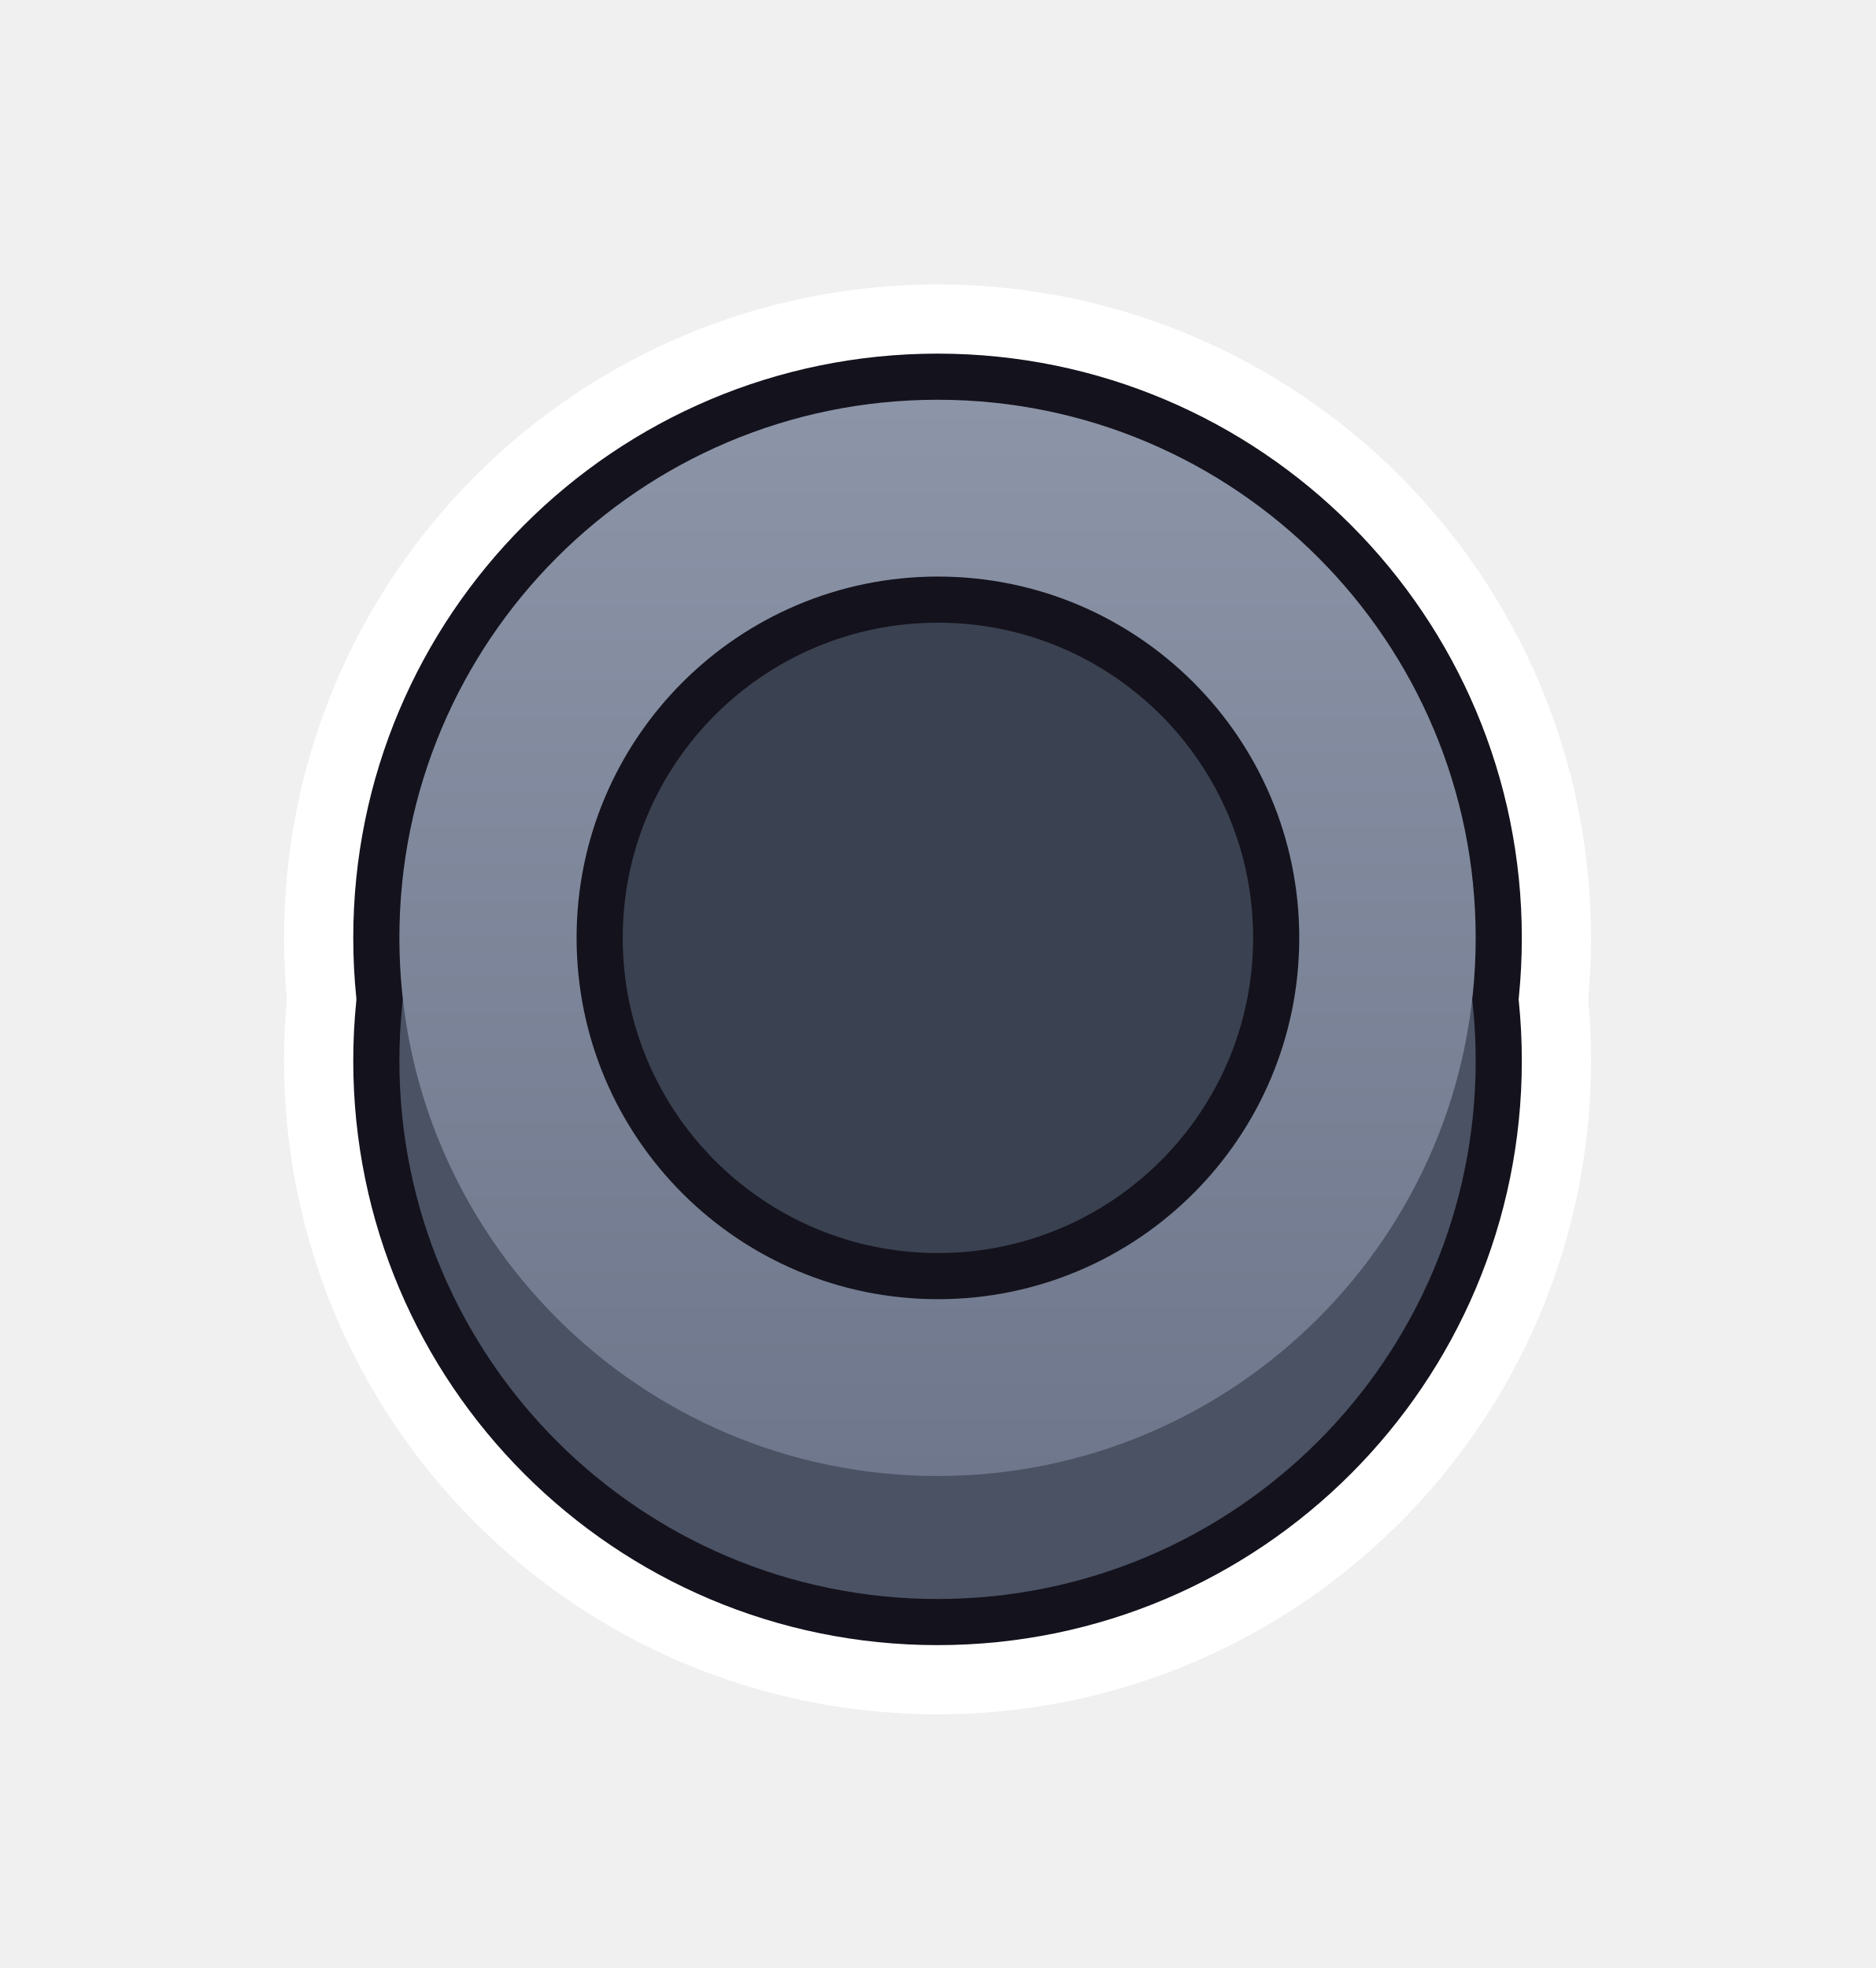
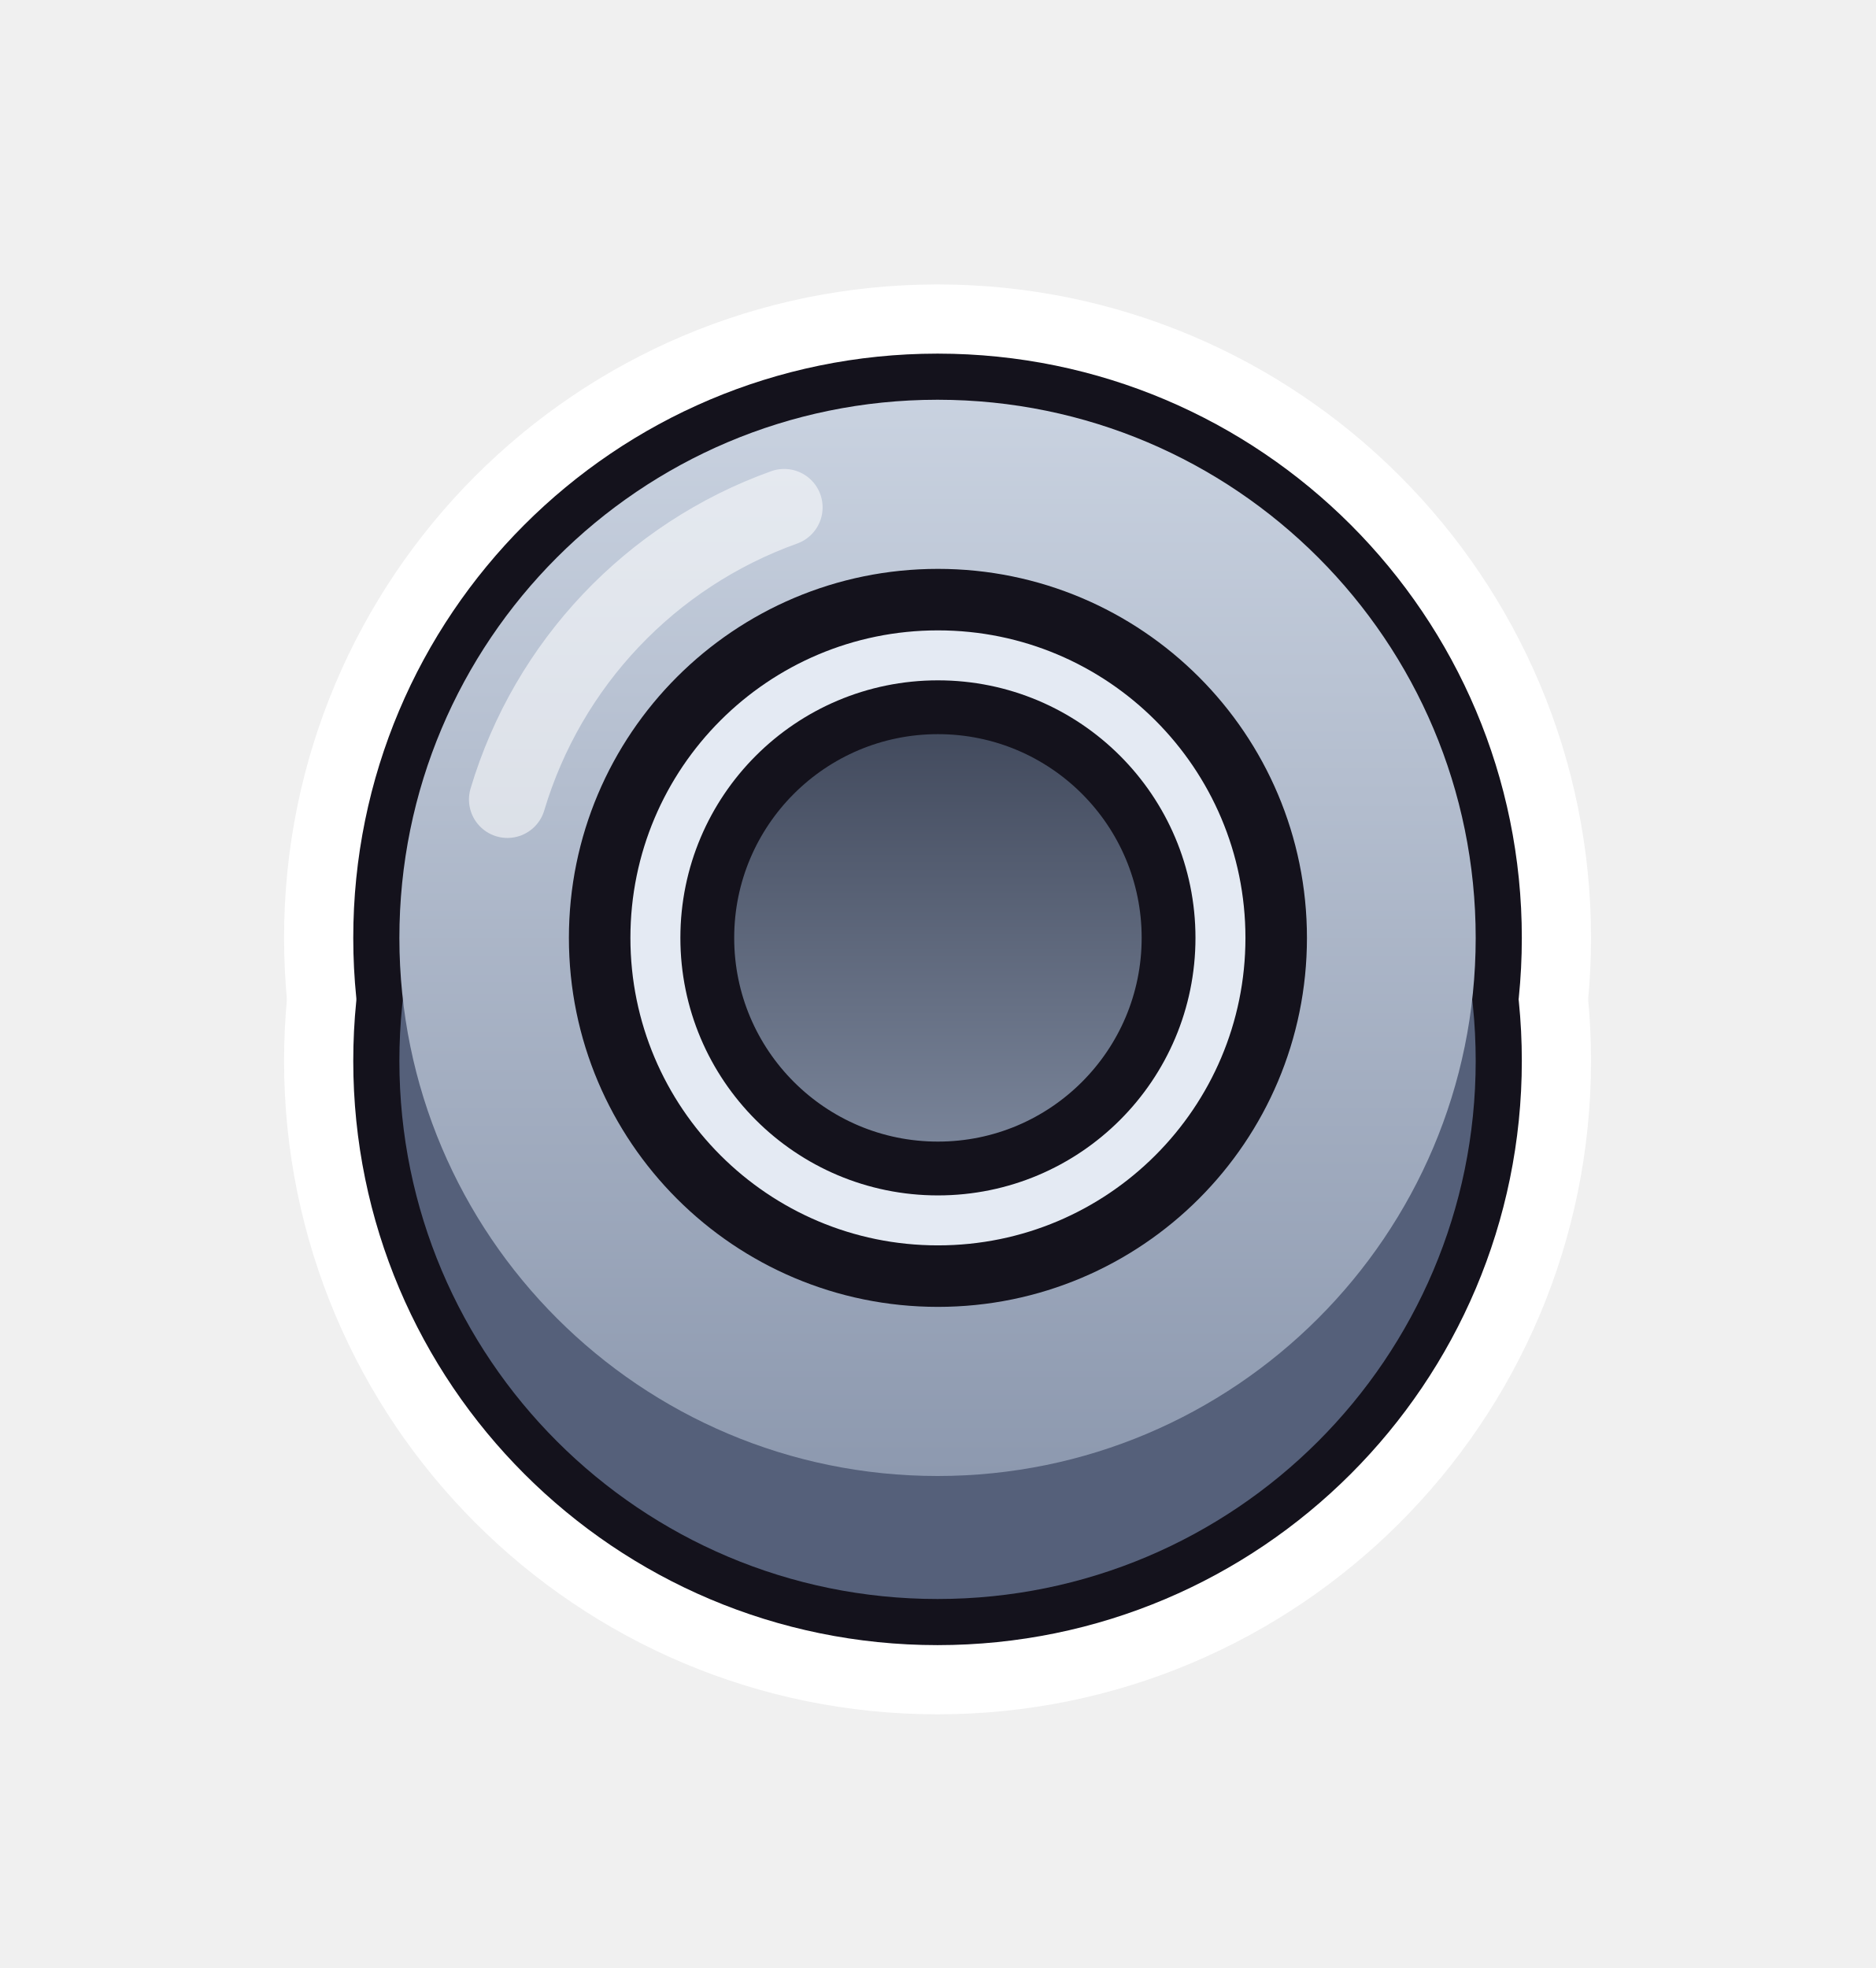
<svg xmlns="http://www.w3.org/2000/svg" viewBox="-22 -22 244 256" width="244" height="256">
  <defs>
    <linearGradient id="g" x1="0" y1="0" x2="0" y2="1">
-       <stop offset="0" stop-color="#8C95A8" />
-       <stop offset="1" stop-color="#6E778B" />
+       <stop offset="0" stop-color="#C9D2E0" />
+       <stop offset="1" stop-color="#8D99AF" />
    </linearGradient>
  </defs>
  <path d="M100,30 A70,70 0 1,1 99.9,30 Z" transform="translate(0,0)" fill="#fff" stroke="#fff" stroke-width="30" stroke-linejoin="round" />
  <path d="M100,30 A70,70 0 1,1 99.9,30 Z" transform="translate(0,16)" fill="#fff" stroke="#fff" stroke-width="30" stroke-linejoin="round" />
  <path d="M100,30 A70,70 0 1,1 99.9,30 Z" transform="translate(0,0)" fill="#14121C" stroke="#14121C" stroke-width="12" stroke-linejoin="round" />
  <path d="M100,30 A70,70 0 1,1 99.9,30 Z" transform="translate(0,16)" fill="#14121C" stroke="#14121C" stroke-width="12" stroke-linejoin="round" />
-   <path d="M100,30 A70,70 0 1,1 99.9,30 Z" transform="translate(0,16)" fill="#4A5264" />
+   <path d="M100,30 A70,70 0 1,1 99.9,30 Z" transform="translate(0,16)" fill="#55607A" />
  <path d="M100,30 A70,70 0 1,1 99.9,30 Z" transform="translate(0,0)" fill="url(#g)" />
-   <circle cx="100" cy="100" r="44" fill="#3A4150" stroke="#14121C" stroke-width="6" />
+   <path d="M44,82 A58,58 0 0,1 80,44" fill="none" stroke="#fff" stroke-opacity="0.55" stroke-width="10" stroke-linecap="round" />
+   <linearGradient id="s" x1="0" y1="0" x2="0" y2="1">
+     <stop offset="0" stop-color="#3F475A" />
+     <stop offset="1" stop-color="#7C879C" />
+   </linearGradient>
+   <circle cx="100" cy="100" r="44" fill="#E4EAF3" stroke="#14121C" stroke-width="8" />
+   <circle cx="100" cy="100" r="30" fill="url(#s)" stroke="#14121C" stroke-width="7" />
</svg>
